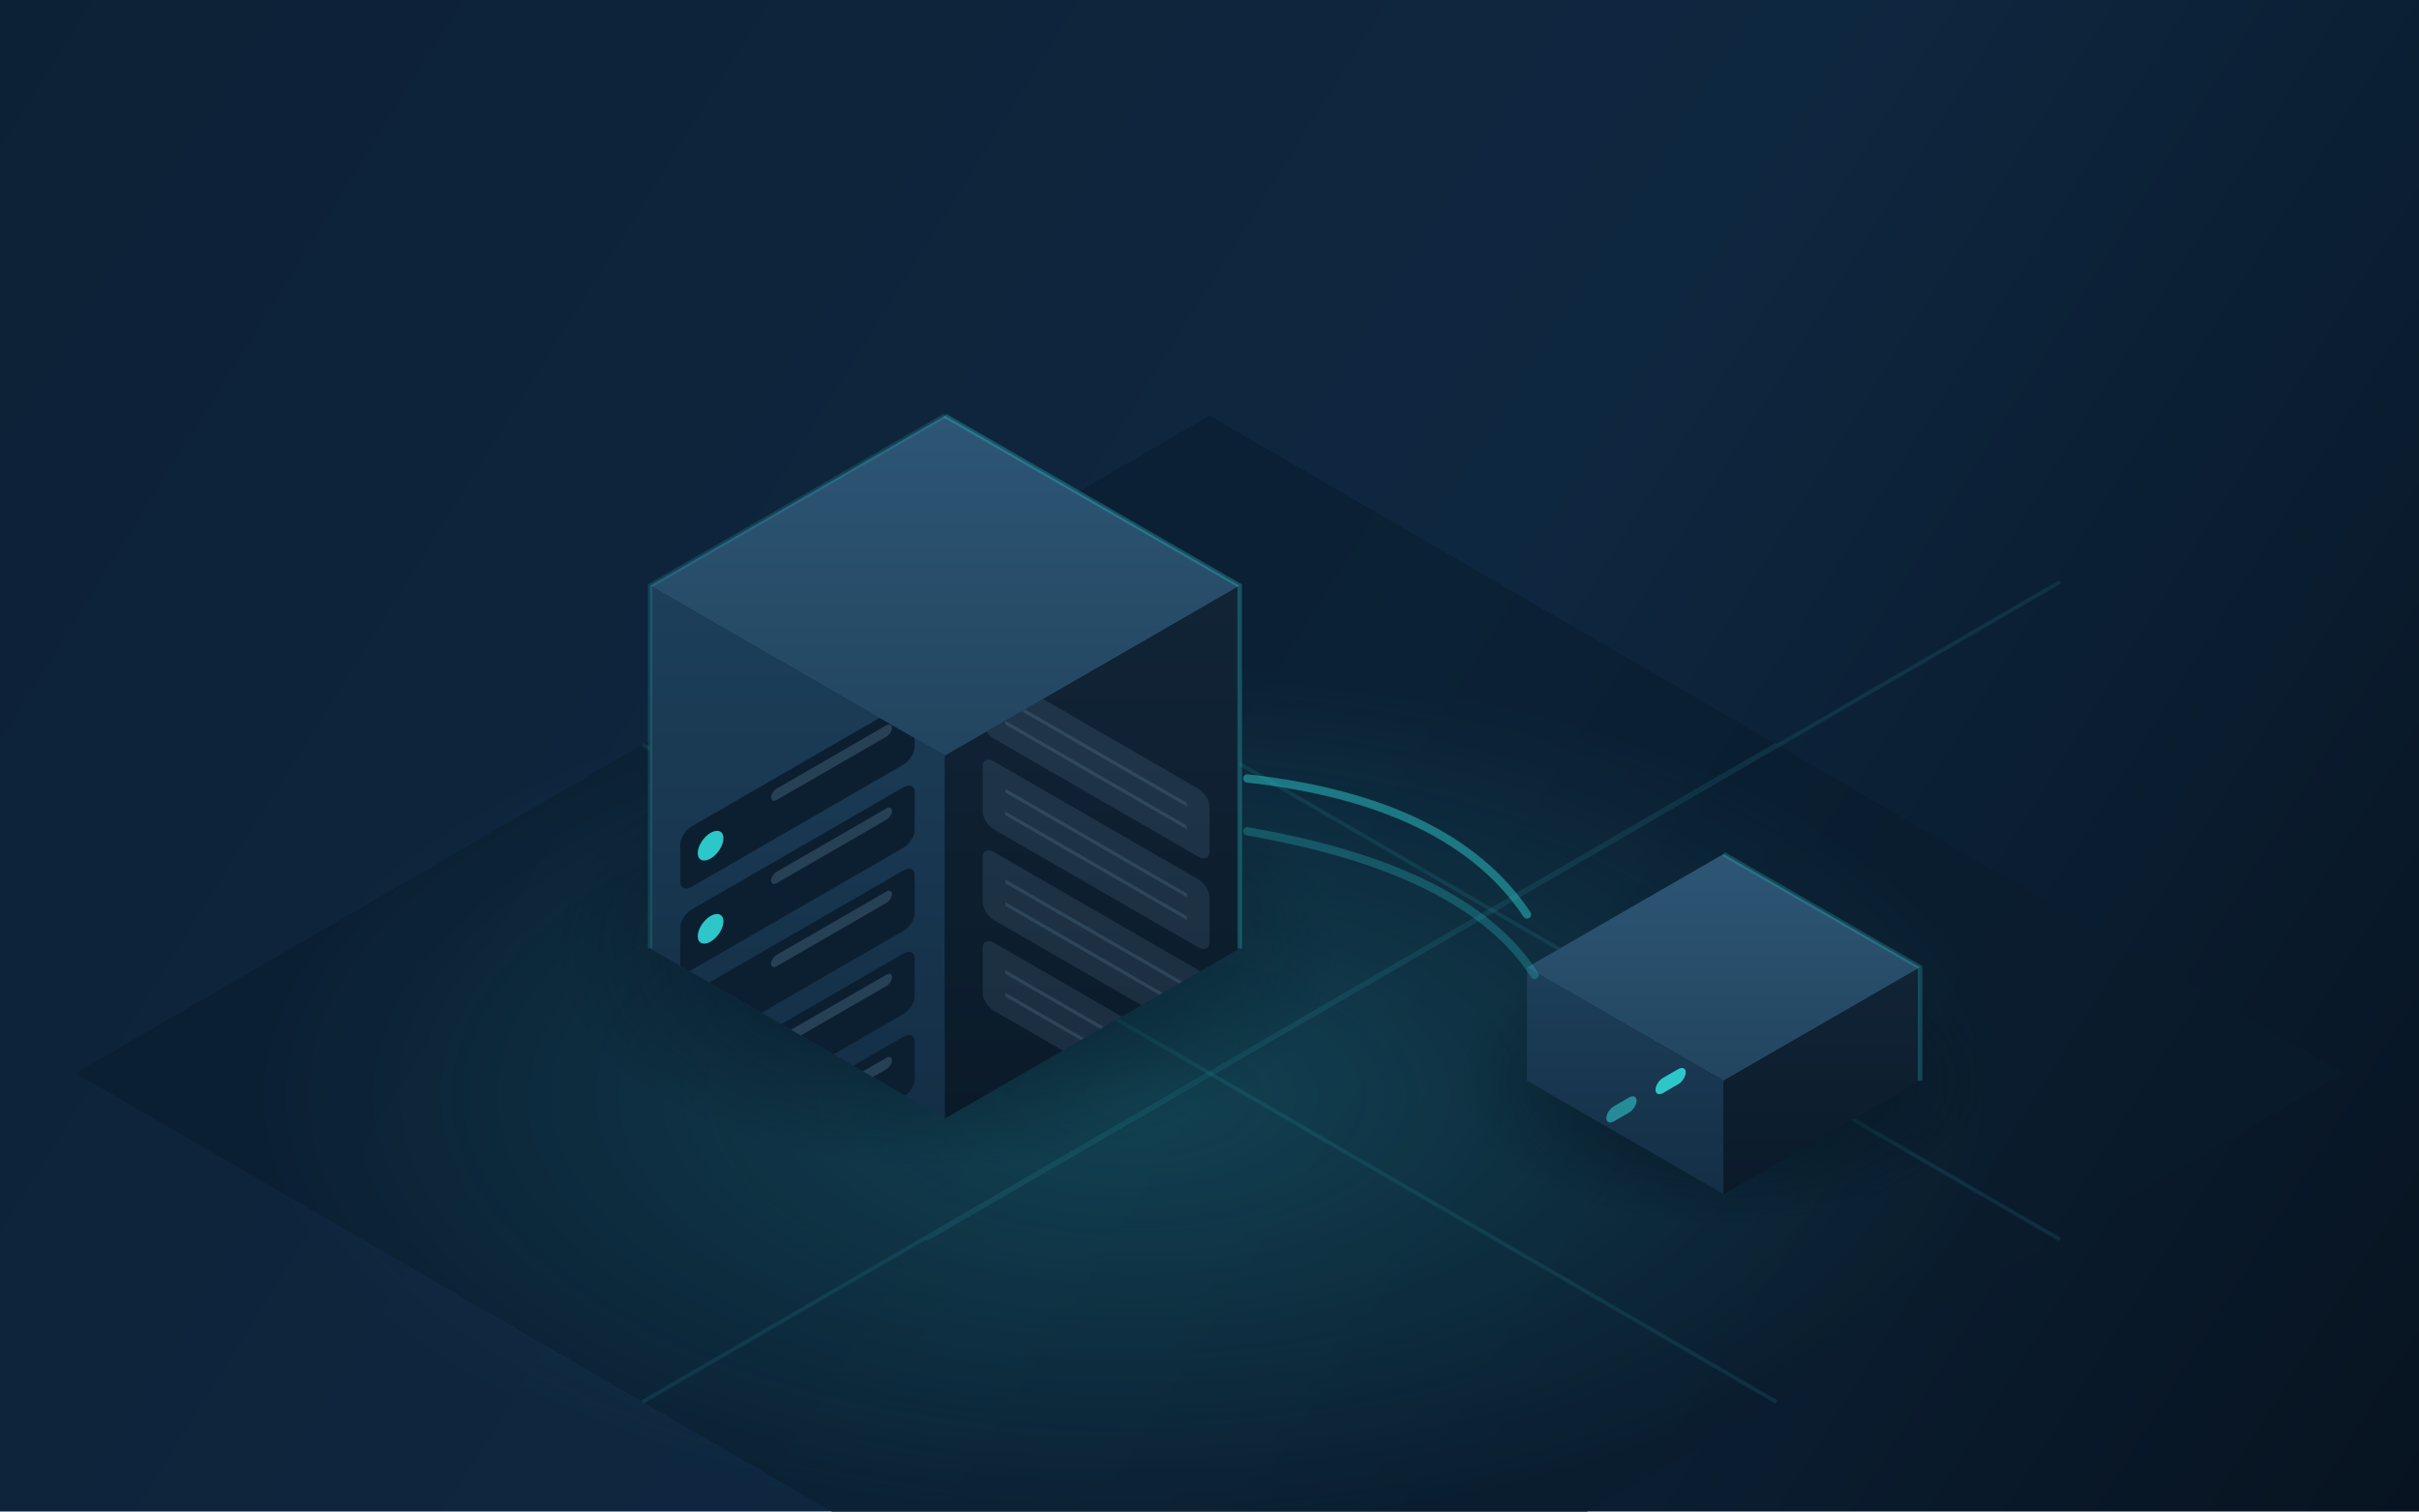
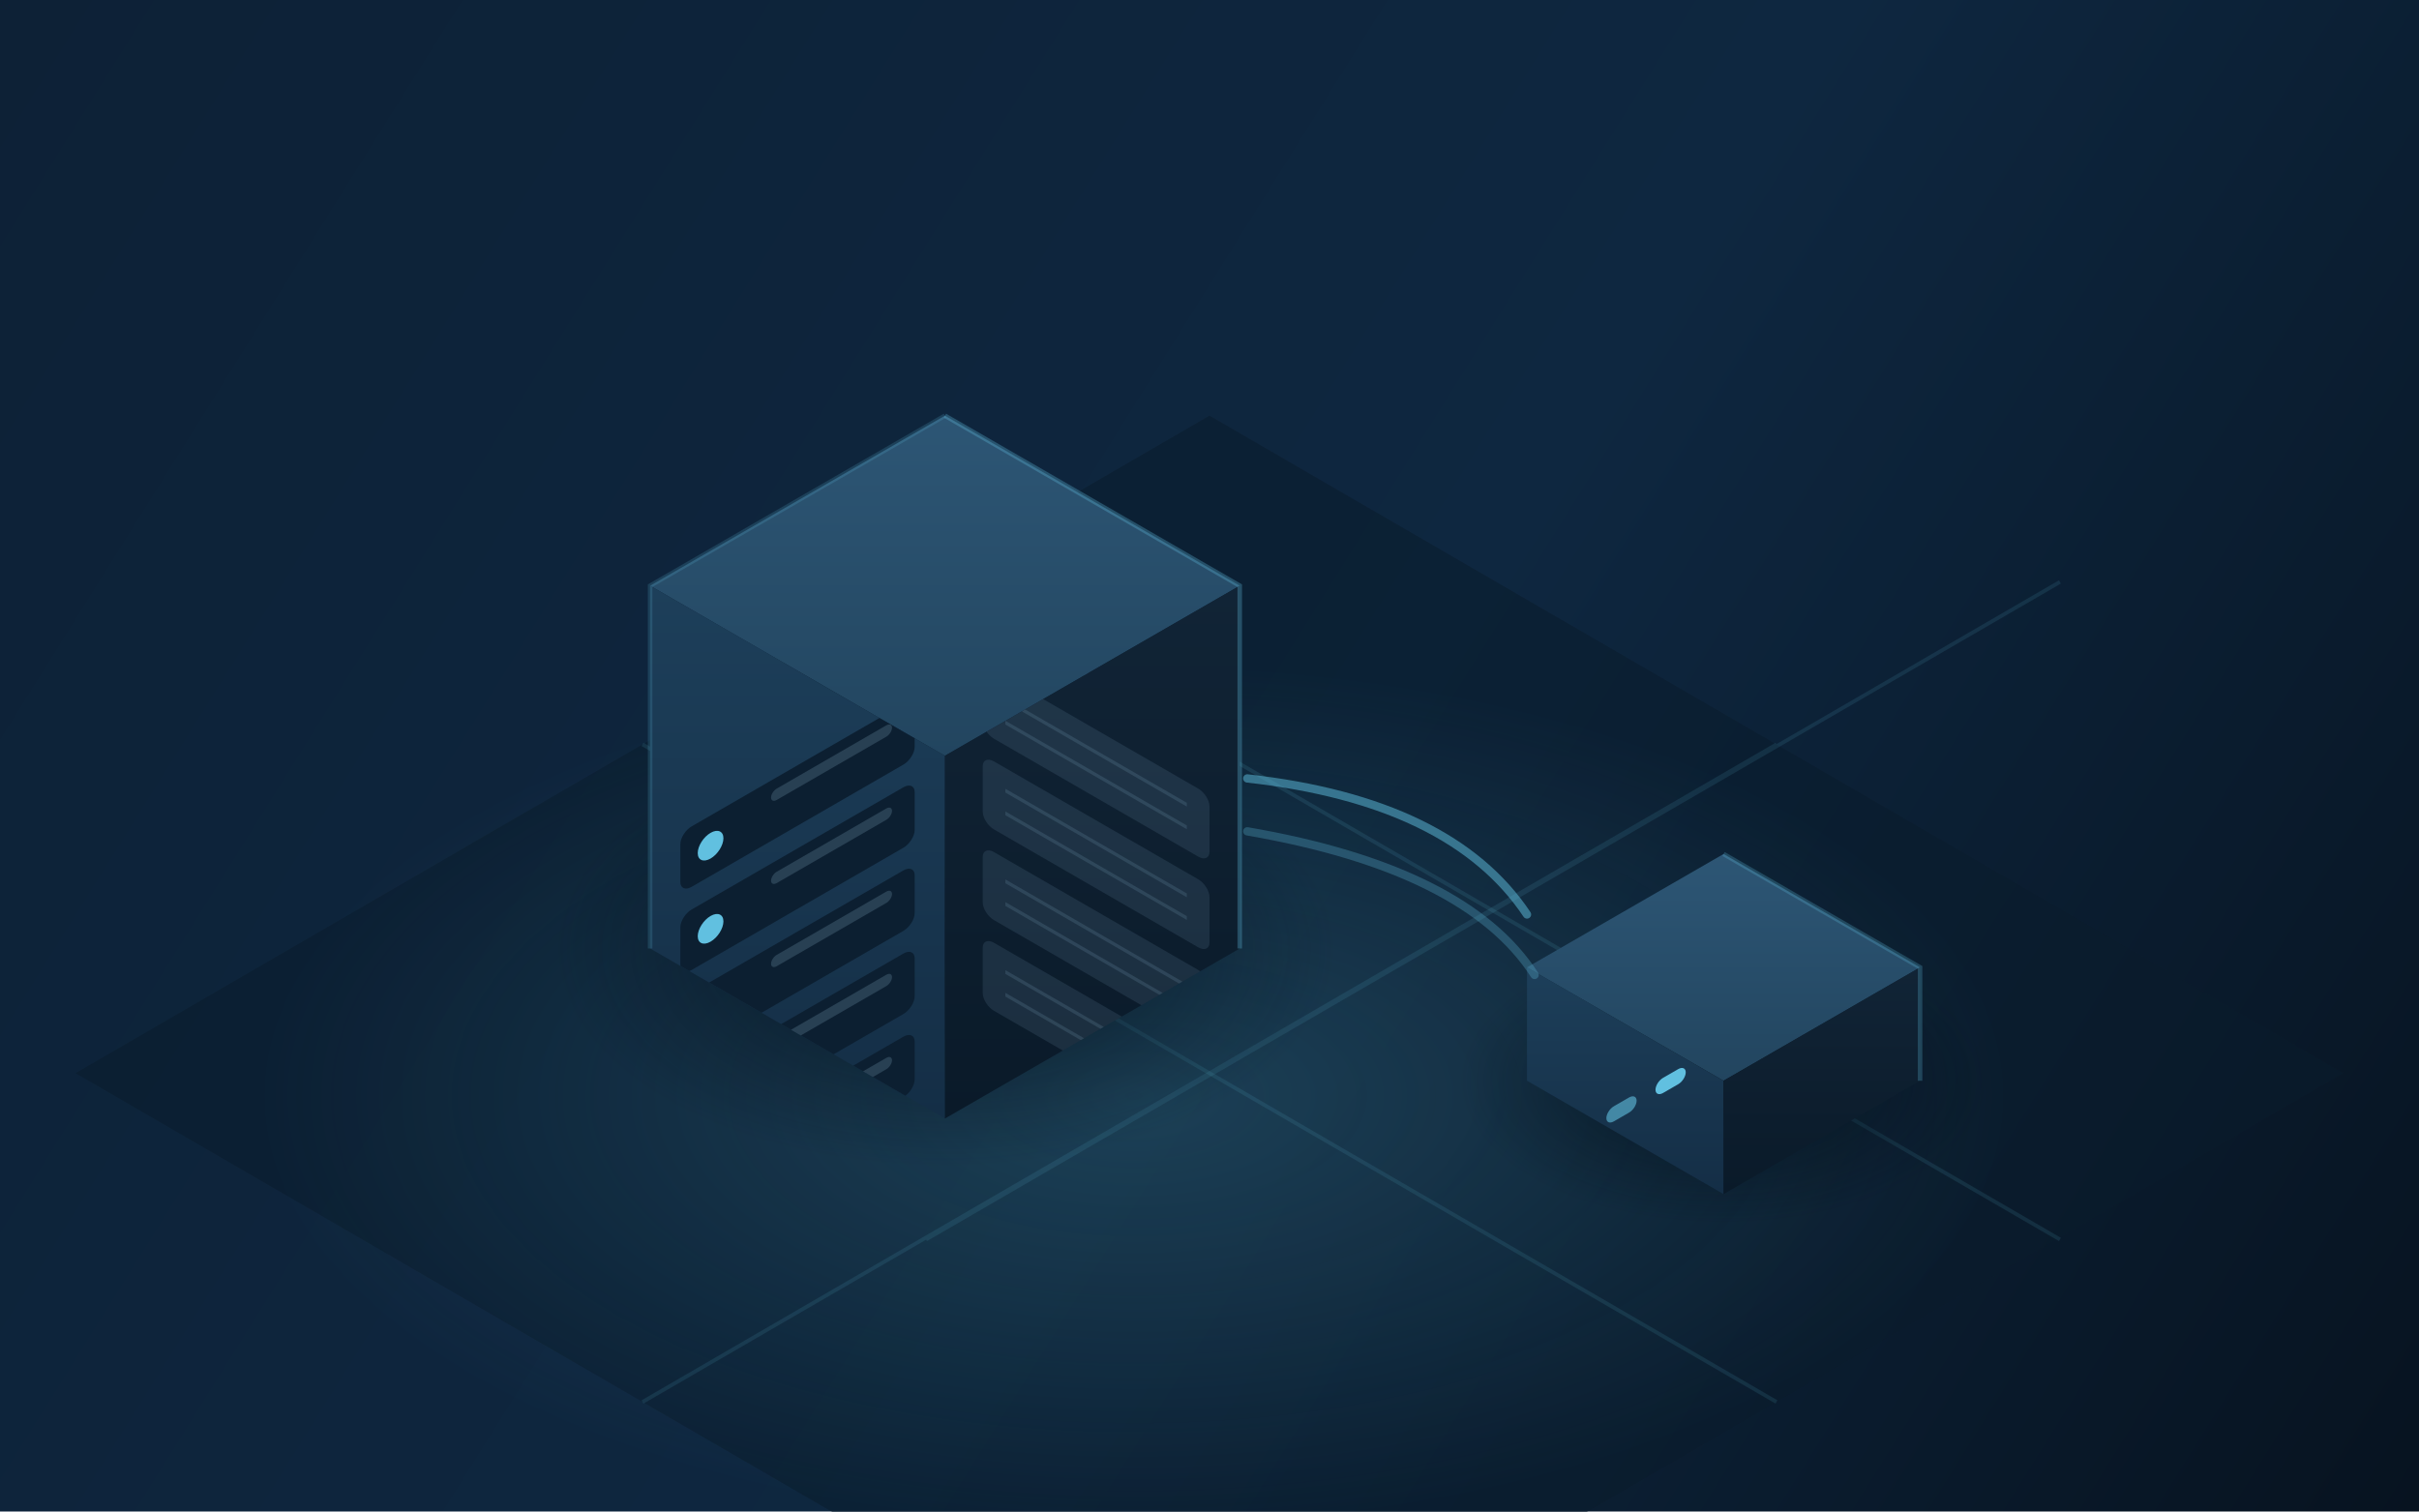
<svg xmlns="http://www.w3.org/2000/svg" viewBox="0 0 640 400" width="640" height="400" role="img" aria-label="An isometric server rack with lit drive bays, patched across to an uplink switch on a raised floor">
  <defs>
    <linearGradient id="bg" x1="0" y1="0" x2="640" y2="400" gradientUnits="userSpaceOnUse">
      <stop offset="0" stop-color="#0d2136" />
      <stop offset=".55" stop-color="#0e2740" />
      <stop offset="1" stop-color="#071320" />
    </linearGradient>
    <linearGradient id="fTop" x1="0" y1="0" x2="0" y2="1">
      <stop offset="0" stop-color="#2d5675" />
      <stop offset="1" stop-color="#22455f" />
    </linearGradient>
    <linearGradient id="fLeft" x1="0" y1="0" x2="0" y2="1">
      <stop offset="0" stop-color="#1d3f5a" />
      <stop offset="1" stop-color="#142e46" />
    </linearGradient>
    <linearGradient id="fRight" x1="0" y1="0" x2="0" y2="1">
      <stop offset="0" stop-color="#112436" />
      <stop offset="1" stop-color="#0a1a29" />
    </linearGradient>
    <radialGradient id="pool" cx=".5" cy=".5" r=".5">
-       <stop offset="0" stop-color="#2dc7c9" stop-opacity=".2" />
-       <stop offset="1" stop-color="#2dc7c9" stop-opacity="0" />
+       <stop offset="0" stop-color="#61c0e0" stop-opacity=".2" />
+       <stop offset="1" stop-color="#61c0e0" stop-opacity="0" />
    </radialGradient>
    <radialGradient id="shadow" cx=".5" cy=".5" r=".5">
      <stop offset="0" stop-color="#04101b" stop-opacity=".75" />
      <stop offset="1" stop-color="#04101b" stop-opacity="0" />
    </radialGradient>
    <clipPath id="rackL">
      <polygon points="-78,-141 0,-96 0,0 -78,-45" />
    </clipPath>
    <clipPath id="rackR">
      <polygon points="0,-96 78,-141 78,-45 0,0" />
    </clipPath>
    <clipPath id="swL">
      <polygon points="-52,24 0,54 0,84 -52,54" />
    </clipPath>
  </defs>
  <rect width="640" height="400" fill="url(#bg)" />
  <polygon points="320,110 620,284 320,458 20,284" fill="#0a1b2b" opacity=".55" />
-   <g stroke="#2dc7c9" stroke-opacity=".12" stroke-width="1">
+   <g stroke="#61c0e0" stroke-opacity=".12" stroke-width="1">
    <path d="M170 197L470 371M245 154L545 328" />
    <path d="M470 197L170 371M545 154L245 328" />
  </g>
  <ellipse cx="300" cy="290" rx="230" ry="115" fill="url(#pool)" />
  <g transform="translate(250 296)">
    <ellipse cx="0" cy="-45" rx="104" ry="58" fill="url(#shadow)" />
    <polygon points="0,-186 78,-141 0,-96 -78,-141" fill="url(#fTop)" />
    <polygon points="-78,-141 0,-96 0,0 -78,-45" fill="url(#fLeft)" />
    <polygon points="0,-96 78,-141 78,-45 0,0" fill="url(#fRight)" />
    <g clip-path="url(#rackL)">
      <g transform="skewY(-30)">
        <g fill="#0c1f31">
          <rect x="-70" y="-116" width="62" height="16" rx="3" />
          <rect x="-70" y="-94" width="62" height="16" rx="3" />
          <rect x="-70" y="-72" width="62" height="16" rx="3" />
          <rect x="-70" y="-50" width="62" height="16" rx="3" />
          <rect x="-70" y="-28" width="62" height="16" rx="3" />
        </g>
        <g fill="#8fb7cf" fill-opacity=".22">
          <rect x="-46" y="-113" width="32" height="3" rx="1.5" />
          <rect x="-46" y="-91" width="32" height="3" rx="1.5" />
          <rect x="-46" y="-69" width="32" height="3" rx="1.5" />
          <rect x="-46" y="-47" width="32" height="3" rx="1.5" />
          <rect x="-46" y="-25" width="32" height="3" rx="1.5" />
        </g>
-         <g fill="#2dc7c9">
+         <g fill="#61c0e0">
          <circle cx="-62" cy="-108" r="3.4" class="b" />
          <circle cx="-62" cy="-86" r="3.4" class="b b2" />
          <circle cx="-62" cy="-64" r="3.4" opacity=".55" />
          <circle cx="-62" cy="-42" r="3.4" class="b b3" />
          <circle cx="-62" cy="-20" r="3.4" opacity=".7" />
        </g>
      </g>
    </g>
    <g clip-path="url(#rackR)">
      <g transform="skewY(30)">
        <g fill="#8fb7cf" fill-opacity=".13">
          <rect x="10" y="-126" width="60" height="18" rx="3" />
          <rect x="10" y="-102" width="60" height="18" rx="3" />
          <rect x="10" y="-78" width="60" height="18" rx="3" />
          <rect x="10" y="-54" width="60" height="18" rx="3" />
        </g>
        <g stroke="#8fb7cf" stroke-opacity=".16" stroke-width="1">
          <path d="M16 -120h48M16 -114h48M16 -96h48M16 -90h48M16 -72h48M16 -66h48M16 -48h48M16 -42h48" />
        </g>
      </g>
    </g>
-     <polyline points="0,-186 78,-141 78,-45" fill="none" stroke="#2dc7c9" stroke-opacity=".3" stroke-width="1.2" />
-     <polyline points="0,-186 -78,-141 -78,-45" fill="none" stroke="#2dc7c9" stroke-opacity=".18" stroke-width="1.2" />
+     <polyline points="0,-186 78,-141 78,-45" fill="none" stroke="#61c0e0" stroke-opacity=".3" stroke-width="1.2" />
+     <polyline points="0,-186 -78,-141 -78,-45" fill="none" stroke="#61c0e0" stroke-opacity=".18" stroke-width="1.2" />
  </g>
  <g transform="translate(456 232)">
    <ellipse cx="0" cy="54" rx="70" ry="38" fill="url(#shadow)" />
    <polygon points="0,-6 52,24 0,54 -52,24" fill="url(#fTop)" />
    <polygon points="-52,24 0,54 0,84 -52,54" fill="url(#fLeft)" />
    <polygon points="0,54 52,24 52,54 0,84" fill="url(#fRight)" />
    <g clip-path="url(#swL)">
-       <g transform="skewY(-30)" fill="#2dc7c9">
+       <g transform="skewY(-30)" fill="#61c0e0">
        <rect x="-44" y="44" width="8" height="4" rx="2" class="b b2" />
        <rect x="-31" y="44" width="8" height="4" rx="2" opacity=".6" />
        <rect x="-18" y="44" width="8" height="4" rx="2" class="b" />
        <rect x="-5" y="44" width="8" height="4" rx="2" opacity=".75" />
      </g>
    </g>
-     <polyline points="0,-6 52,24 52,54" fill="none" stroke="#2dc7c9" stroke-opacity=".25" stroke-width="1.2" />
+     <polyline points="0,-6 52,24 52,54" fill="none" stroke="#61c0e0" stroke-opacity=".25" stroke-width="1.2" />
  </g>
-   <g fill="none" stroke="#2dc7c9" stroke-opacity=".5" stroke-width="2.2" stroke-linecap="round">
+   <g fill="none" stroke="#61c0e0" stroke-opacity=".5" stroke-width="2.2" stroke-linecap="round">
    <path d="M330 206q54 6 74 36" />
    <path d="M330 220q58 10 76 38" stroke-opacity=".28" />
  </g>
  <style>
    .b { animation: blink 3.4s ease-in-out infinite }
    .b2 { animation-delay: 1.1s } .b3 { animation-delay: 2.2s }
    @keyframes blink { 0%,100% { opacity:.3 } 50% { opacity:1 } }
    @media (prefers-reduced-motion: reduce) { .b { animation: none } }
  </style>
</svg>
